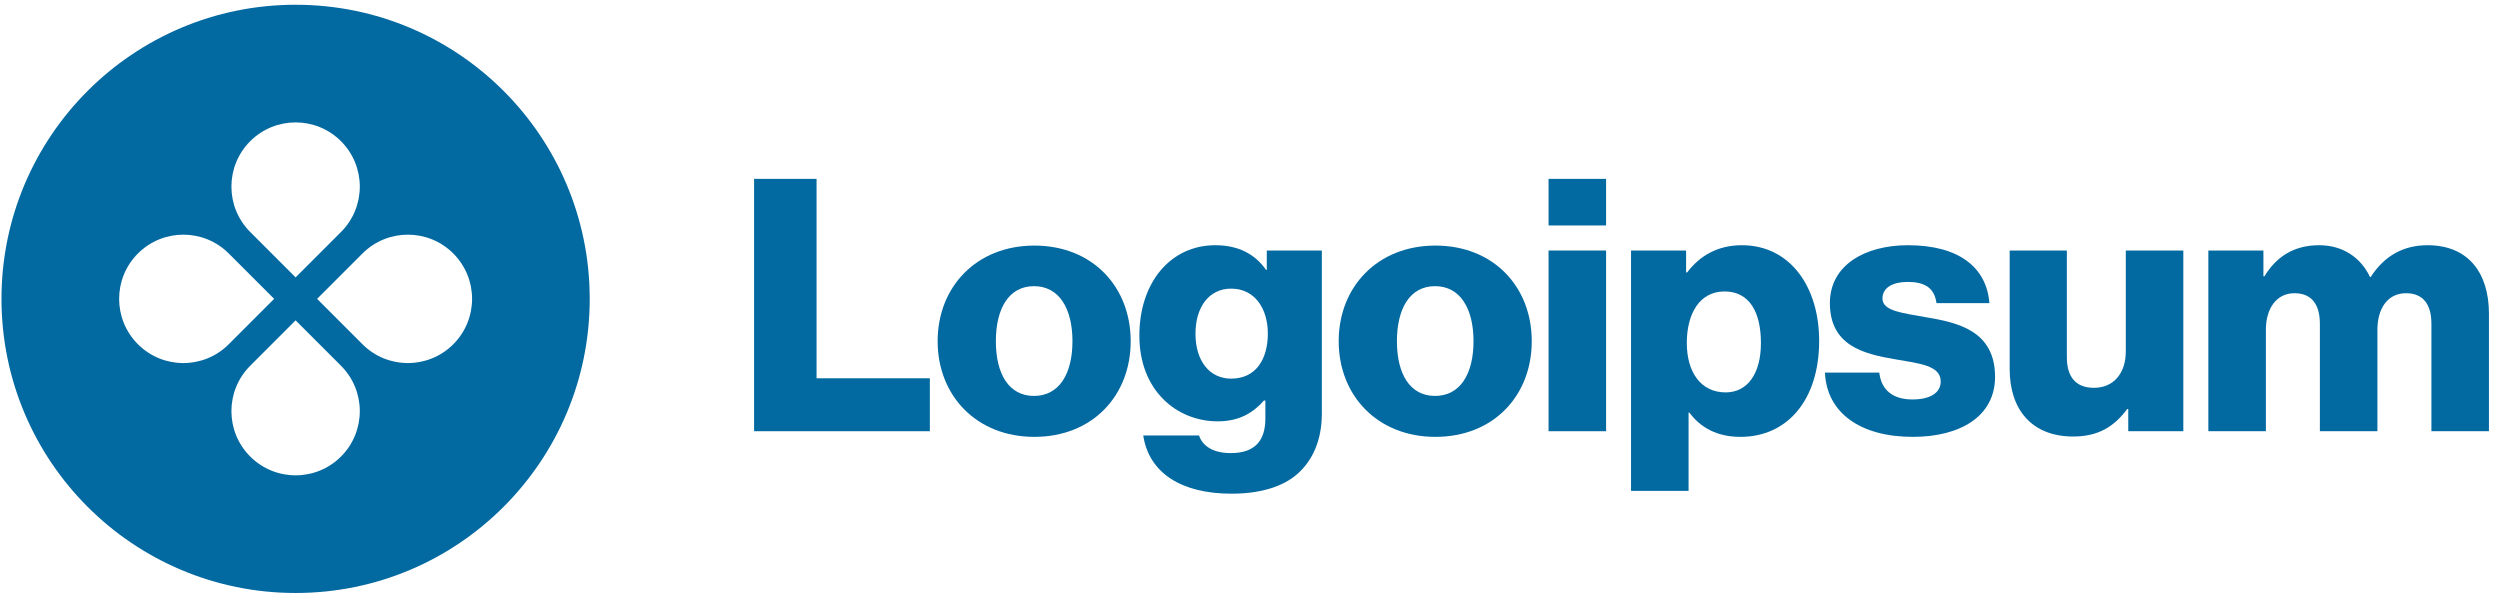
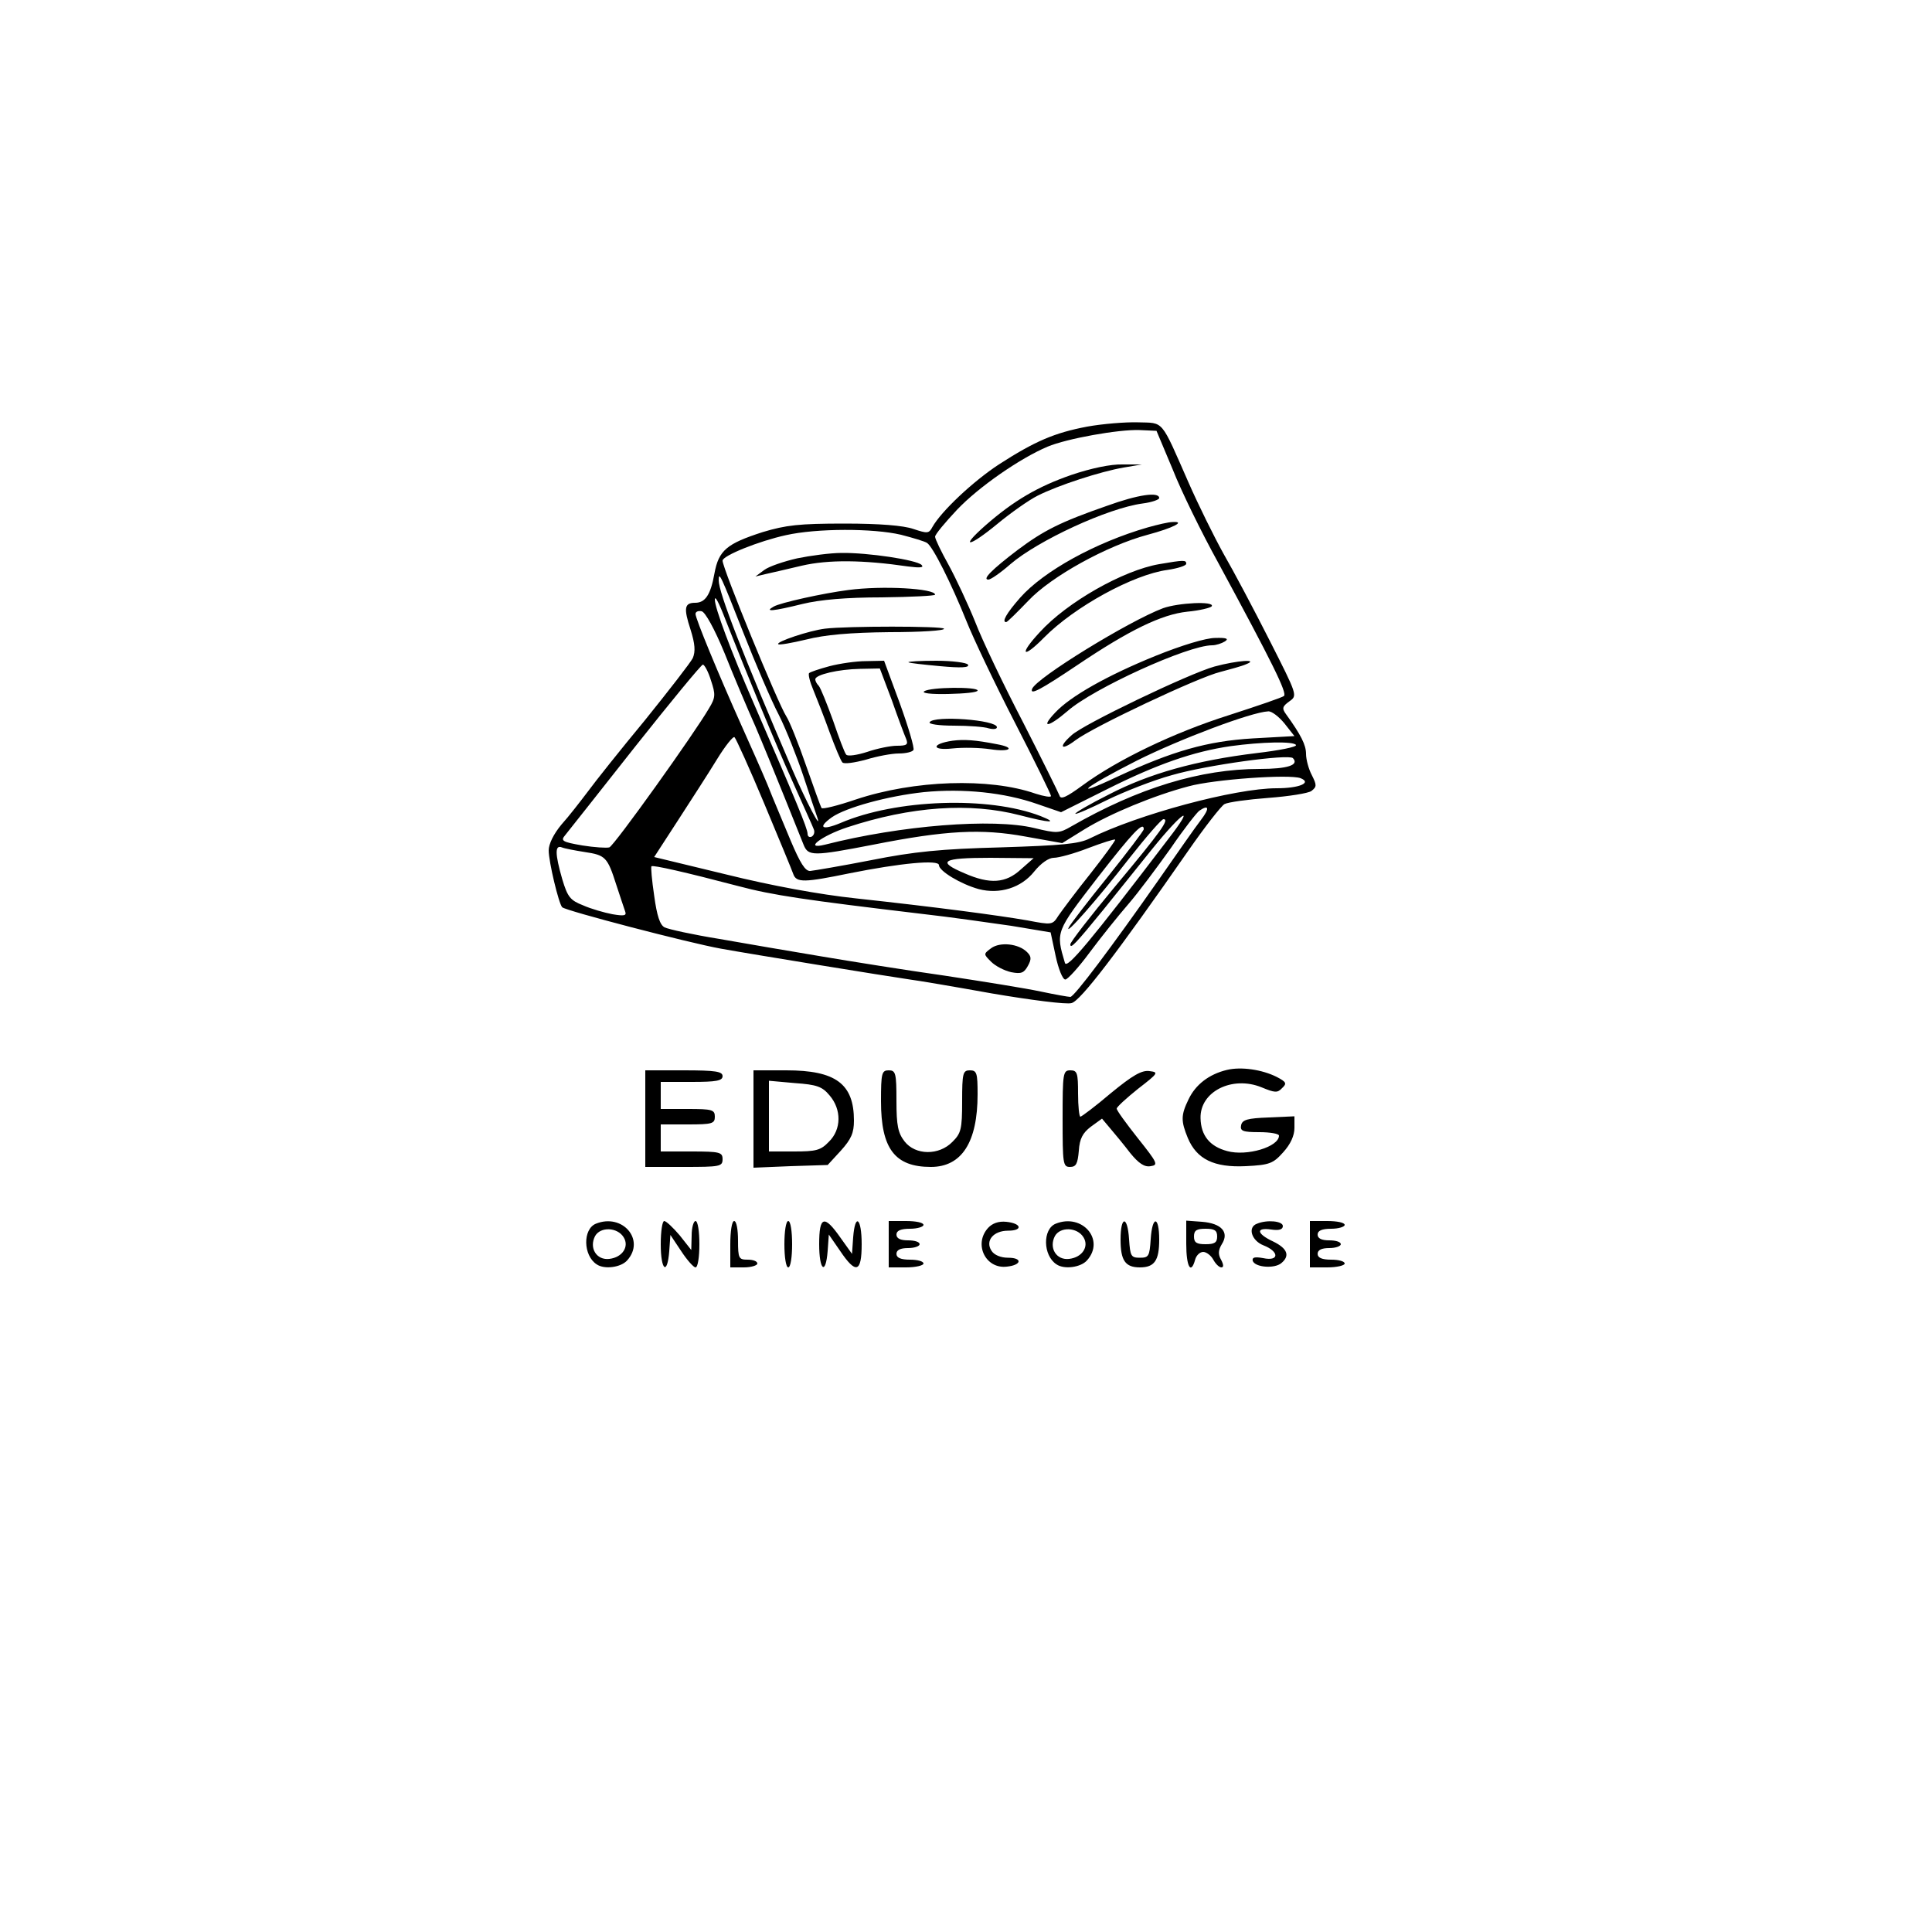
- <svg xmlns="http://www.w3.org/2000/svg" id="logo-52" width="170" height="41" viewBox="0 0 170 41" fill="none">
-   <path d="M51.278 29.323H63.23V25.723H55.526V12.163H51.278V29.323Z" class="cneutral" fill="#0369a1" />
-   <path d="M70.311 26.923C68.607 26.923 67.719 25.435 67.719 23.203C67.719 20.971 68.607 19.459 70.311 19.459C72.015 19.459 72.927 20.971 72.927 23.203C72.927 25.435 72.015 26.923 70.311 26.923ZM70.335 29.707C74.295 29.707 76.887 26.899 76.887 23.203C76.887 19.507 74.295 16.699 70.335 16.699C66.399 16.699 63.759 19.507 63.759 23.203C63.759 26.899 66.399 29.707 70.335 29.707Z" class="cneutral" fill="#0369a1" />
-   <path d="M83.741 33.571C85.565 33.571 87.173 33.163 88.253 32.203C89.237 31.315 89.885 29.971 89.885 28.123V17.035H86.141V18.355H86.093C85.373 17.323 84.269 16.675 82.637 16.675C79.589 16.675 77.477 19.219 77.477 22.819C77.477 26.587 80.045 28.651 82.805 28.651C84.293 28.651 85.229 28.051 85.949 27.235H86.045V28.459C86.045 29.947 85.349 30.811 83.693 30.811C82.397 30.811 81.749 30.259 81.533 29.611H77.741C78.125 32.179 80.357 33.571 83.741 33.571ZM83.717 25.747C82.253 25.747 81.293 24.547 81.293 22.699C81.293 20.827 82.253 19.627 83.717 19.627C85.349 19.627 86.213 21.019 86.213 22.675C86.213 24.403 85.421 25.747 83.717 25.747Z" class="cneutral" fill="#0369a1" />
-   <path d="M97.583 26.923C95.879 26.923 94.991 25.435 94.991 23.203C94.991 20.971 95.879 19.459 97.583 19.459C99.287 19.459 100.199 20.971 100.199 23.203C100.199 25.435 99.287 26.923 97.583 26.923ZM97.607 29.707C101.567 29.707 104.159 26.899 104.159 23.203C104.159 19.507 101.567 16.699 97.607 16.699C93.671 16.699 91.031 19.507 91.031 23.203C91.031 26.899 93.671 29.707 97.607 29.707Z" class="cneutral" fill="#0369a1" />
-   <path d="M105.302 29.323H109.214V17.035H105.302V29.323ZM105.302 15.331H109.214V12.163H105.302V15.331Z" class="cneutral" fill="#0369a1" />
-   <path d="M110.911 33.379H114.823V28.051H114.871C115.639 29.083 116.767 29.707 118.351 29.707C121.567 29.707 123.703 27.163 123.703 23.179C123.703 19.483 121.711 16.675 118.447 16.675C116.767 16.675 115.567 17.419 114.727 18.523H114.655V17.035H110.911V33.379ZM117.343 26.683C115.663 26.683 114.703 25.315 114.703 23.323C114.703 21.331 115.567 19.819 117.271 19.819C118.951 19.819 119.743 21.211 119.743 23.323C119.743 25.411 118.831 26.683 117.343 26.683Z" class="cneutral" fill="#0369a1" />
-   <path d="M130.072 29.707C133.288 29.707 135.664 28.315 135.664 25.627C135.664 22.483 133.12 21.931 130.96 21.571C129.4 21.283 128.008 21.163 128.008 20.299C128.008 19.531 128.752 19.171 129.712 19.171C130.792 19.171 131.536 19.507 131.68 20.611H135.28C135.088 18.187 133.216 16.675 129.736 16.675C126.832 16.675 124.432 18.019 124.432 20.611C124.432 23.491 126.712 24.067 128.848 24.427C130.48 24.715 131.968 24.835 131.968 25.939C131.968 26.731 131.224 27.163 130.048 27.163C128.752 27.163 127.936 26.563 127.792 25.339H124.096C124.216 28.051 126.472 29.707 130.072 29.707Z" class="cneutral" fill="#0369a1" />
-   <path d="M140.978 29.683C142.682 29.683 143.762 29.011 144.65 27.811H144.722V29.323H148.466V17.035H144.554V23.899C144.554 25.363 143.738 26.371 142.394 26.371C141.146 26.371 140.546 25.627 140.546 24.283V17.035H136.658V25.099C136.658 27.835 138.146 29.683 140.978 29.683Z" class="cneutral" fill="#0369a1" />
-   <path d="M150.168 29.323H154.08V22.435C154.08 20.971 154.8 19.939 156.024 19.939C157.2 19.939 157.752 20.707 157.752 22.027V29.323H161.664V22.435C161.664 20.971 162.36 19.939 163.608 19.939C164.784 19.939 165.336 20.707 165.336 22.027V29.323H169.248V21.331C169.248 18.571 167.856 16.675 165.072 16.675C163.488 16.675 162.168 17.347 161.208 18.835H161.16C160.536 17.515 159.312 16.675 157.704 16.675C155.928 16.675 154.752 17.515 153.984 18.787H153.912V17.035H150.168V29.323Z" class="cneutral" fill="#0369a1" />
-   <path fill-rule="evenodd" clip-rule="evenodd" d="M20.101 40.323C31.147 40.323 40.101 31.369 40.101 20.323C40.101 9.278 31.147 0.323 20.101 0.323C9.056 0.323 0.101 9.278 0.101 20.323C0.101 31.369 9.056 40.323 20.101 40.323ZM23.188 15.776C24.893 14.071 24.893 11.307 23.188 9.602C21.483 7.897 18.719 7.897 17.015 9.602C15.31 11.307 15.31 14.071 17.015 15.776L20.101 18.863L23.188 15.776ZM24.649 23.41C26.354 25.115 29.118 25.115 30.823 23.41C32.528 21.705 32.528 18.941 30.823 17.236C29.118 15.531 26.354 15.531 24.649 17.236L21.562 20.323L24.649 23.41ZM23.188 31.045C24.893 29.34 24.893 26.576 23.188 24.871L20.101 21.784L17.015 24.871C15.31 26.576 15.31 29.34 17.015 31.045C18.719 32.749 21.483 32.749 23.188 31.045ZM9.38 23.41C7.675 21.705 7.675 18.941 9.38 17.236C11.085 15.531 13.849 15.531 15.554 17.236L18.641 20.323L15.554 23.41C13.849 25.115 11.085 25.115 9.38 23.41Z" class="ccustom" fill="#0369a1" />
+ <svg xmlns="http://www.w3.org/2000/svg" version="1.0" width="450.667" height="450.667" viewBox="0 0 500 500">
+   <path d="M281.4 110.4c-8.5 1.6-13.6 3.8-22.9 9.8-6.7 4.4-14.9 12.1-17.2 16.2-.9 1.7-1.3 1.7-4.9.5-2.6-.9-8.7-1.4-17.9-1.4-11.7 0-15.1.4-21.1 2.2-9.3 3-11.4 4.7-12.5 10.7-1 5.6-2.4 7.6-5 7.6-2.8 0-3 1.4-1.2 6.9 1.2 3.8 1.3 5.7.6 7.4-.6 1.2-6.2 8.4-12.4 16.1-6.3 7.6-12.9 15.9-14.8 18.5-1.9 2.5-4.9 6.4-6.8 8.5-2 2.4-3.3 5-3.3 6.7 0 2.9 2.6 13.8 3.5 14.7.9.9 32.7 9.2 41 10.7 7.7 1.4 42.8 7.1 49 8 1.7.2 11.2 1.8 21.2 3.6 10 1.7 19.3 2.9 20.6 2.5 2.3-.5 11.9-13.1 30.2-39.4 4.3-6.2 8.6-11.7 9.4-12.1.9-.5 6-1.2 11.3-1.6 5.3-.4 10.4-1.2 11.2-1.8 1.4-1.1 1.4-1.5.1-4.1-.8-1.5-1.5-4-1.5-5.5 0-2.3-1.3-4.9-5.2-10.3-1.1-1.5-.9-2 .9-3.3 2.1-1.5 2.1-1.5-5.1-15.7-4-7.9-9.3-17.9-11.9-22.4-2.5-4.5-6.6-12.8-9.1-18.5-7.3-16.6-6.3-15.4-13.1-15.6-3.3-.1-9.2.4-13.1 1.1zm22.1 11.1c2.2 5.6 7.5 16.4 11.7 24 14.3 26.4 17.9 33.8 17.1 34.6-.4.4-6.9 2.6-14.3 5-14.2 4.5-28.8 11.5-37.9 18.2-4.1 3-5.6 3.7-5.9 2.6-.3-.8-4.5-9.3-9.4-18.9-5-9.6-10.6-21.3-12.4-26-1.9-4.7-5-11.3-6.9-14.8-1.9-3.4-3.5-6.7-3.5-7.3 0-.6 2.6-3.7 5.7-7 5.6-5.9 16.3-13.3 23.4-16.3 5-2.1 18.4-4.5 23.8-4.3l4.4.2 4.2 10zm-70.3 16.9c3.1.8 6.1 1.7 6.7 2.1 1.5.9 6.3 10.5 10.2 20.2 1.7 4.3 7.3 16.1 12.5 26.2 5.2 10.1 9.4 18.7 9.4 19.1 0 .4-1.8.1-4-.6-12-4.2-31.5-3.5-46.5 1.5-4.7 1.6-8.7 2.6-8.9 2.2-.2-.3-2-5.3-4-11-2-5.8-4.3-11.5-5.1-12.7-2.2-3.4-16.5-38.3-16.5-40.3 0-1.3 9.5-5.1 16.4-6.6 8-1.8 22.6-1.8 29.8-.1zm-40.8 25.4c3.1 7.9 7.2 17.5 9.2 21.3 1.9 3.8 4.7 10.9 6.3 15.7 1.6 4.8 3.2 9.6 3.6 10.7 1.3 3.9-2.9-4.1-6.3-12-13-30.2-19.2-46.1-19.2-49.3 0-2.5.5-1.4 6.4 13.6zm-4.6-3.3c5.8 14.7 12.6 31.3 17.2 41.5 2.8 6.3 5.4 12 5.6 12.6.3.7.1 1.5-.5 1.9-.6.3-1.1 0-1.1-.7 0-1.4-3.1-8.8-13.9-33.7-6-13.7-10.1-24.8-10.1-26.9 0-1.2 1 .6 2.8 5.3zm-.3 8.5c2.3 5.8 5.9 14.3 8 19 2 4.7 5.4 13 7.6 18.5 2.2 5.5 4.4 11 4.9 12.2 1.2 2.9 2.5 2.9 18-.1 18.7-3.7 28-4.2 39.4-2.1l9.5 1.7 5.8-3.6c6.5-4 18.1-8.8 26.9-11.1 6.5-1.8 26.2-3.2 29-2.1 3 1.2-.4 2.6-6.2 2.6-10.8 0-36 6.8-48.4 13-2.8 1.4-7.2 1.8-23 2.3-15.4.4-22.5 1.1-33.5 3.3-7.7 1.5-14.8 2.7-15.8 2.8-1.3.1-2.6-2-5.1-7.9-1.8-4.4-4.6-10.9-6-14.5-1.5-3.6-4.5-10.3-6.6-15-6.1-13.6-12-27.9-12-29.1 0-.6.7-.9 1.6-.7.9.2 3.3 4.5 5.9 10.8zm-3.5 7.1c1.2 3.6 1.2 4.4-.5 7.2-3.7 6.4-24.5 35.5-25.8 36-.7.2-3.9 0-7-.5-5.2-.9-5.7-1.2-4.4-2.7.7-.9 8.9-11.2 18.1-22.9 9.2-11.6 17.1-21.2 17.5-21.2.4 0 1.4 1.8 2.1 4.1zm148.4 11.1l2.6 3.3-10.8.6c-11.8.7-20.8 3.3-35 9.9-12.5 5.9-8.7 2.8 5.1-4.2 11-5.5 29.5-12.5 33.9-12.7.9-.1 2.8 1.4 4.2 3.1zM197.8 208c3.8 9.1 7.2 17.3 7.5 18.2.8 2.3 2.9 2.2 14.6-.2 13-2.6 23.1-3.6 23.1-2.1s5.6 4.9 10.3 6.2c5.4 1.4 11-.3 14.4-4.6 1.7-2.1 3.7-3.5 5-3.5 1.3 0 5.3-1.1 8.9-2.5 3.7-1.4 6.8-2.4 7-2.2.2.1-2.7 4.1-6.4 8.8-3.7 4.6-7.4 9.6-8.3 10.9-1.5 2.4-1.7 2.4-8 1.2-7.5-1.3-23.2-3.4-44.4-5.7-9.4-1-21.9-3.3-33.6-6.2l-18.6-4.5 6.1-9.4c3.3-5.1 7.9-12.2 10.1-15.8 2.2-3.6 4.3-6.2 4.6-5.8.4.4 3.9 8.1 7.7 17.2zm137.6-15.2c.3.5-4.3 1.4-10.2 2.1-15.7 1.9-27.8 5.3-38.2 10.7-5 2.5-8.9 4.8-8.7 5 .2.2 3.9-1.4 8.3-3.6 4.3-2.1 11.9-5.1 16.7-6.4 8.9-2.6 30.1-5.5 31.3-4.4 1.7 1.8-1.4 2.8-8.6 2.8-15.3 0-31.4 4.9-48.8 14.9-3.1 1.8-3.7 1.8-9.5.4-10.7-2.6-34.6-.7-54.2 4.3-5.7 1.4-.9-2.3 5.8-4.5 16.4-5.4 31.7-6.5 44.7-3.1 7.7 2 10.1 2.1 5.3.2-13.4-5.2-37.4-4.4-51.8 1.8-4.8 2-6 1.2-2.2-1.5 3.6-2.5 14.4-5.5 23.8-6.5 10.2-1 20.9.1 29.4 3.1l6.1 2.1 12-6c12.8-6.4 22.2-9.7 31.9-11.1 8-1.1 16.3-1.3 16.9-.3zm-24.6 19.4c-1.4 1.8-6.2 8.7-10.8 15.3-12.4 17.7-22 30.5-23 30.5-.5 0-3.9-.6-7.7-1.4-3.7-.8-14.9-2.6-24.8-4.1-9.9-1.4-24.3-3.7-32-5-7.7-1.3-19.6-3.3-26.3-4.5-6.8-1.1-13.2-2.5-14.2-3-1.2-.6-2-3-2.7-8.2-.6-4-.9-7.5-.7-7.6.3-.4 8.7 1.5 22.4 5.1 9 2.4 17.3 3.6 47.5 7.2 7.2.8 17.6 2.3 23.2 3.1l10.2 1.7 1.3 6.1c.7 3.3 1.8 6.1 2.5 6.1.6 0 3.5-3.2 6.3-7 2.9-3.9 7.4-9.5 10-12.5 2.6-3 7.5-9.6 11-14.5 3.4-5 6.8-9.3 7.4-9.7 2.5-1.7 2.7-.6.4 2.4zm-8.5 5c-20.2 26.5-26.2 33.7-26.7 32-2.4-8.1-2.4-8 8.4-22 9.1-11.7 12-14.8 12-12.6 0 .4-4.2 5.9-9.3 12.3-5.2 6.4-9.7 12.3-10.1 13.1-1.3 2.6 7.3-7.1 15.6-17.8 4.4-5.6 8.4-10.2 8.9-10.2 1.6 0-.4 2.9-12.5 17.4-6.4 7.7-11.6 14.4-11.6 15 0 1.3 1.4-.2 8.5-8.9 3.1-3.9 8.8-10.9 12.7-15.8 8-9.9 11.4-11.9 4.1-2.5zm-151 3.3c5.4.8 5.9 1.3 8.2 8.5 1 3 2 6.1 2.3 6.9.4 1.1-.3 1.2-3.3.7-2.1-.4-5.6-1.4-7.6-2.3-3.3-1.3-4-2.1-5.4-6.8-1.9-6.6-1.9-8.9-.1-8.2.7.3 3.4.8 5.9 1.2zm112.9 4.5c-3.9 3.6-8 3.9-14.6 1-7.3-3.1-5.8-4 6.7-4l11.2.1-3.3 2.9z" />
+   <path d="M277.3 122.9c-8.7 3-15 6.7-22.3 13.1-6.8 6-4.3 5.7 3.1-.4 3.5-2.9 8.2-6.2 10.4-7.3 5.3-2.7 16.4-6.3 22.3-7.3l4.7-.8h-5c-3-.1-8.2 1-13.2 2.7zM286.5 130.9c-12.1 4.2-16.4 6.4-23.1 11.4-6.7 5.1-9.3 7.7-7.6 7.7.6 0 3.2-1.8 5.7-4 7.1-6.1 25.2-14.5 34.2-15.7 2.4-.3 4.3-1 4.3-1.4 0-1.7-5.5-.9-13.5 2zM297 136.5c-13.5 3.9-26.9 11.3-33 18.2-3.6 4.1-4.8 6.3-3.6 6.3.3 0 2.8-2.5 5.7-5.5 5.9-6.3 20.4-14.3 30.9-17.1 6.7-1.8 9.9-3.5 6.5-3.3-1.1 0-4 .7-6.5 1.4zM300 146c-9.3 1.6-23.8 9.8-30.9 17.6-5.5 5.9-4.5 7.1 1.1 1.4 7.9-8 23.1-16.3 31.9-17.5 2.7-.4 4.9-1.1 4.9-1.6 0-1-.6-1-7 .1zM301 157.4c-8.8 3.3-32.9 18.1-33.9 20.9-.6 1.7 2.2.2 11.6-6.1 13.5-9.1 21.9-13.2 28.6-13.9 3.2-.3 6-1 6.3-1.4.8-1.4-8.7-.9-12.6.5zM298.9 169.8c-12.3 5-21.9 10.4-25.8 14.6-4 4.2-1.8 3.9 3.2-.4 6.6-5.8 31.1-17 37.4-17 1 0 2.5-.5 3.3-1 1.1-.7.4-1-2.5-.9-2.4 0-8.7 1.9-15.6 4.7zM314.3 172.5c-6.5 1.8-34.1 15-37 17.8-3.5 3.1-2.7 4.1 1 1.3 4.6-3.5 32-16.4 37.5-17.7 2.6-.7 5.6-1.5 6.7-2 3.5-1.4-2.3-1-8.2.6zM206.3 144.5c-3.5.8-7.3 2.1-8.5 3l-2.3 1.7 2.5-.6c1.4-.3 5.7-1.3 9.5-2.2 6.9-1.6 15.9-1.5 27.5.2 3.1.4 4.2.3 3.5-.4-1.3-1.3-13.9-3.2-20.7-3.1-2.9 0-8.1.7-11.5 1.4zM219.5 152.7c-6.3.8-17.7 3.3-19.3 4.3-2.5 1.4-.2 1.2 7.5-.7 4.5-1.1 11.4-1.7 20.5-1.7 7.6-.1 13.8-.4 13.8-.7 0-1.6-13.6-2.4-22.5-1.2zM213.5 162.7c-4.1.5-12.7 3.4-12.1 4 .2.3 3.5-.3 7.3-1.2 4.7-1.2 11.3-1.8 21.5-1.9 8 0 14.4-.4 14.1-.9-.4-.7-25.2-.7-30.8 0zM214.7 172.4c-2.6.7-5 1.5-5.3 1.8-.3.3.2 2.3 1.1 4.4.9 2.2 2.8 7 4.2 10.9 1.4 3.8 2.9 7.4 3.3 7.8.4.5 3.1.1 6.1-.7 2.9-.9 6.7-1.6 8.5-1.6 1.8 0 3.5-.4 3.8-.9.3-.5-1.3-5.9-3.5-12l-4.1-11.1-4.7.1c-2.5 0-6.7.6-9.4 1.3zm16.1 8.8c1.6 4.6 3.3 9.1 3.7 10 .6 1.5.2 1.8-2.4 1.8-1.6 0-5.1.7-7.7 1.6-2.5.8-5 1.2-5.4.7-.4-.4-1.9-4.4-3.4-8.8-1.6-4.4-3.2-8.4-3.7-9-.5-.5-.9-1.2-.9-1.7 0-1.2 6-2.6 11.6-2.7l5.1-.1 3.1 8.2zM235.1 171.4c.2.2 3.9.6 8.2 1 5.4.5 7.7.4 7.2-.4-.3-.5-4-1-8.2-1-4.2 0-7.4.2-7.2.4zM239.2 178.9c-.8.5 1.8.8 6.2.7 4.2-.1 7.6-.4 7.6-.9 0-1-12.2-.9-13.8.2zM240.6 186.9c-.4.5 2.4.9 6.3.9 3.8 0 7.9.3 9 .7 1.2.3 2.1.2 2.1-.3 0-1.9-16.3-3.1-17.4-1.3zM246.5 191.7c-5.5.8-5.5 2.6 0 2 2.8-.3 7.1-.2 9.8.2 5.1.8 6.7-.4 1.7-1.3-5.6-1.1-8.5-1.3-11.5-.9zM256.5 245.4c-2 1.5-2 1.5 0 3.5 1.1 1.1 3.4 2.3 5.2 2.7 2.6.5 3.3.2 4.3-1.6s.9-2.5-.2-3.6c-2.2-2.2-7-2.7-9.3-1zM317.5 276.9c-4.6 1.1-8.1 3.8-9.9 7.6-2 4.1-2 5.6-.2 10 2.3 5.5 6.8 7.7 15 7.3 6.2-.3 7.1-.7 9.7-3.6 1.9-2.1 2.9-4.3 2.9-6.3v-3l-6.7.3c-5.5.2-6.8.6-7.1 2-.3 1.5.4 1.8 4.7 1.8 2.8 0 5.1.4 5.1.9 0 2.9-8.3 5.4-13.4 4-4.5-1.2-6.8-4-6.9-8.5-.2-6.9 8.2-11.1 15.8-8 3.4 1.4 4.1 1.5 5.3.2 1.3-1.2 1.1-1.6-1.4-2.9-3.8-1.9-9.2-2.7-12.9-1.8zM167 289.5V302h10c9.3 0 10-.1 10-2 0-1.8-.7-2-8-2h-8v-7h7c6.3 0 7-.2 7-2s-.7-2-7-2h-7v-7h8c6.4 0 8-.3 8-1.5s-1.8-1.5-10-1.5h-10v12.5zM195 289.6v12.6l9.6-.4 9.6-.3 3.4-3.7c2.7-3 3.4-4.6 3.4-7.8 0-9.5-4.7-13-17.5-13H195v12.6zm19.7-6.1c3.1 3.6 3.1 8.8-.2 12-2.1 2.2-3.3 2.5-9 2.5H199V279.7l6.7.6c5.7.4 7.1.9 9 3.2zM228 285c0 12.3 3.6 17 12.9 17 8 0 12.1-6.4 12.1-18.8 0-5.5-.2-6.2-2-6.2s-2 .7-2 8-.3 8.3-2.5 10.5c-3.5 3.6-9.6 3.5-12.4-.1-1.7-2.2-2.1-4.1-2.1-10.5 0-7.2-.2-7.9-2-7.9s-2 .7-2 8zM275 289.5c0 11.7.1 12.5 1.9 12.5 1.6 0 2-.8 2.3-4.2.2-3.1 1-4.6 3.1-6.2l2.9-2.1 2.1 2.5c1.2 1.4 3.6 4.3 5.2 6.4 2.2 2.7 3.7 3.7 5.3 3.4 2-.3 1.8-.8-3.3-7.2-3-3.8-5.5-7.2-5.5-7.7 0-.4 2.5-2.7 5.5-5.1 5.3-4.1 5.4-4.3 3-4.6-2-.3-4.4 1.1-10 5.7-4 3.4-7.6 6.1-7.9 6.1-.3 0-.6-2.7-.6-6 0-5.3-.2-6-2-6-1.9 0-2 .7-2 12.5zM154.2 316.7c-3.4 1.4-3.3 8.2.2 10.5 2 1.4 6.3.8 7.9-1 4.8-5.3-1.2-12.3-8.1-9.5zm7.2 3.5c1.5 2.4-.3 5.2-3.7 5.6-3.3.4-5.3-2.8-3.7-5.9 1.4-2.5 5.8-2.3 7.4.3zM171 322c0 6.8 1.7 8.2 2.2 1.8l.3-4.2 2.8 4.2c1.5 2.3 3.2 4.2 3.7 4.2.6 0 1-2.7 1-6s-.4-6-1-6c-.5 0-1 1.7-1 3.7l-.1 3.8-3-3.8c-1.7-2-3.5-3.7-4-3.7s-.9 2.7-.9 6zM189 322v6h3.5c1.9 0 3.5-.5 3.5-1 0-.6-1.1-1-2.5-1-2.3 0-2.5-.3-2.5-5 0-2.8-.4-5-1-5s-1 2.7-1 6zM203 322c0 3.3.4 6 1 6s1-2.7 1-6-.4-6-1-6-1 2.7-1 6zM212 322c0 6.8 1.7 8.2 2.2 1.7l.3-4.2 2.9 4.2c4.1 6.1 5.6 5.7 5.6-1.7 0-6.8-1.7-8.2-2.2-1.8l-.3 4.3-3-4.2c-4.2-6-5.5-5.6-5.5 1.7zM230 322v6h4.5c2.5 0 4.5-.5 4.5-1 0-.6-1.6-1-3.5-1-2.4 0-3.5-.5-3.5-1.5s1-1.5 3-1.5c1.7 0 3-.5 3-1 0-.6-1.3-1-3-1-2 0-3-.5-3-1.5s1.1-1.5 3.5-1.5c1.9 0 3.5-.5 3.5-1 0-.6-2-1-4.5-1H230v6zM255.7 317.8c-3.8 4.2-.6 10.7 4.9 10 3.8-.4 4.1-2.3.3-2.3-1.9 0-3.6-.7-4.3-1.8-1.7-2.6.5-5.2 4.3-5.2 3.9 0 3.5-1.9-.5-2.3-2-.2-3.6.4-4.7 1.6zM273.2 316.7c-3.4 1.4-3.3 8.2.2 10.5 2 1.4 6.3.8 7.9-1 4.8-5.3-1.2-12.3-8.1-9.5zm7.2 3.5c1.5 2.4-.3 5.2-3.7 5.6-3.3.4-5.3-2.8-3.7-5.9 1.4-2.5 5.8-2.3 7.4.3zM290 320.8c0 5.4 1.2 7.2 5 7.2s5-1.8 5-7.2c0-6.2-1.8-6.3-2.2-.1-.3 4.4-.5 4.8-2.8 4.8s-2.5-.4-2.8-4.8c-.4-6.2-2.2-6.1-2.2.1zM307 321.9c0 5.9 1.2 8.1 2.3 4.1.3-1.1 1.2-2 2.1-2 .8 0 2 .9 2.6 2 .6 1.1 1.5 2 2.1 2 .6 0 .6-.7-.1-2-.8-1.4-.7-2.5.2-4 2-3.1-.1-5.4-5.1-5.8l-4.1-.3v6zm8-1.9c0 1.6-.7 2-3 2s-3-.4-3-2 .7-2 3-2 3 .4 3 2zM325.3 316.7c-2.5.9-1.4 4.4 1.7 5.6 4.1 1.6 4.1 4.2-.1 3.3-2.2-.4-2.9-.2-2.7.7.6 1.7 5.6 2.1 7.4.6 2.3-1.9 1.6-3.8-2.1-5.6-4.3-2-4.6-3.7-.5-3.1 2 .3 3 0 3-.9 0-1.3-4.1-1.7-6.7-.6zM339 322v6h4.5c2.5 0 4.5-.5 4.5-1 0-.6-1.6-1-3.5-1-2.4 0-3.5-.5-3.5-1.5s1-1.5 3-1.5c1.7 0 3-.5 3-1 0-.6-1.3-1-3-1-2 0-3-.5-3-1.5s1.1-1.5 3.5-1.5c1.9 0 3.5-.5 3.5-1 0-.6-2-1-4.5-1H339v6z" />
</svg>
